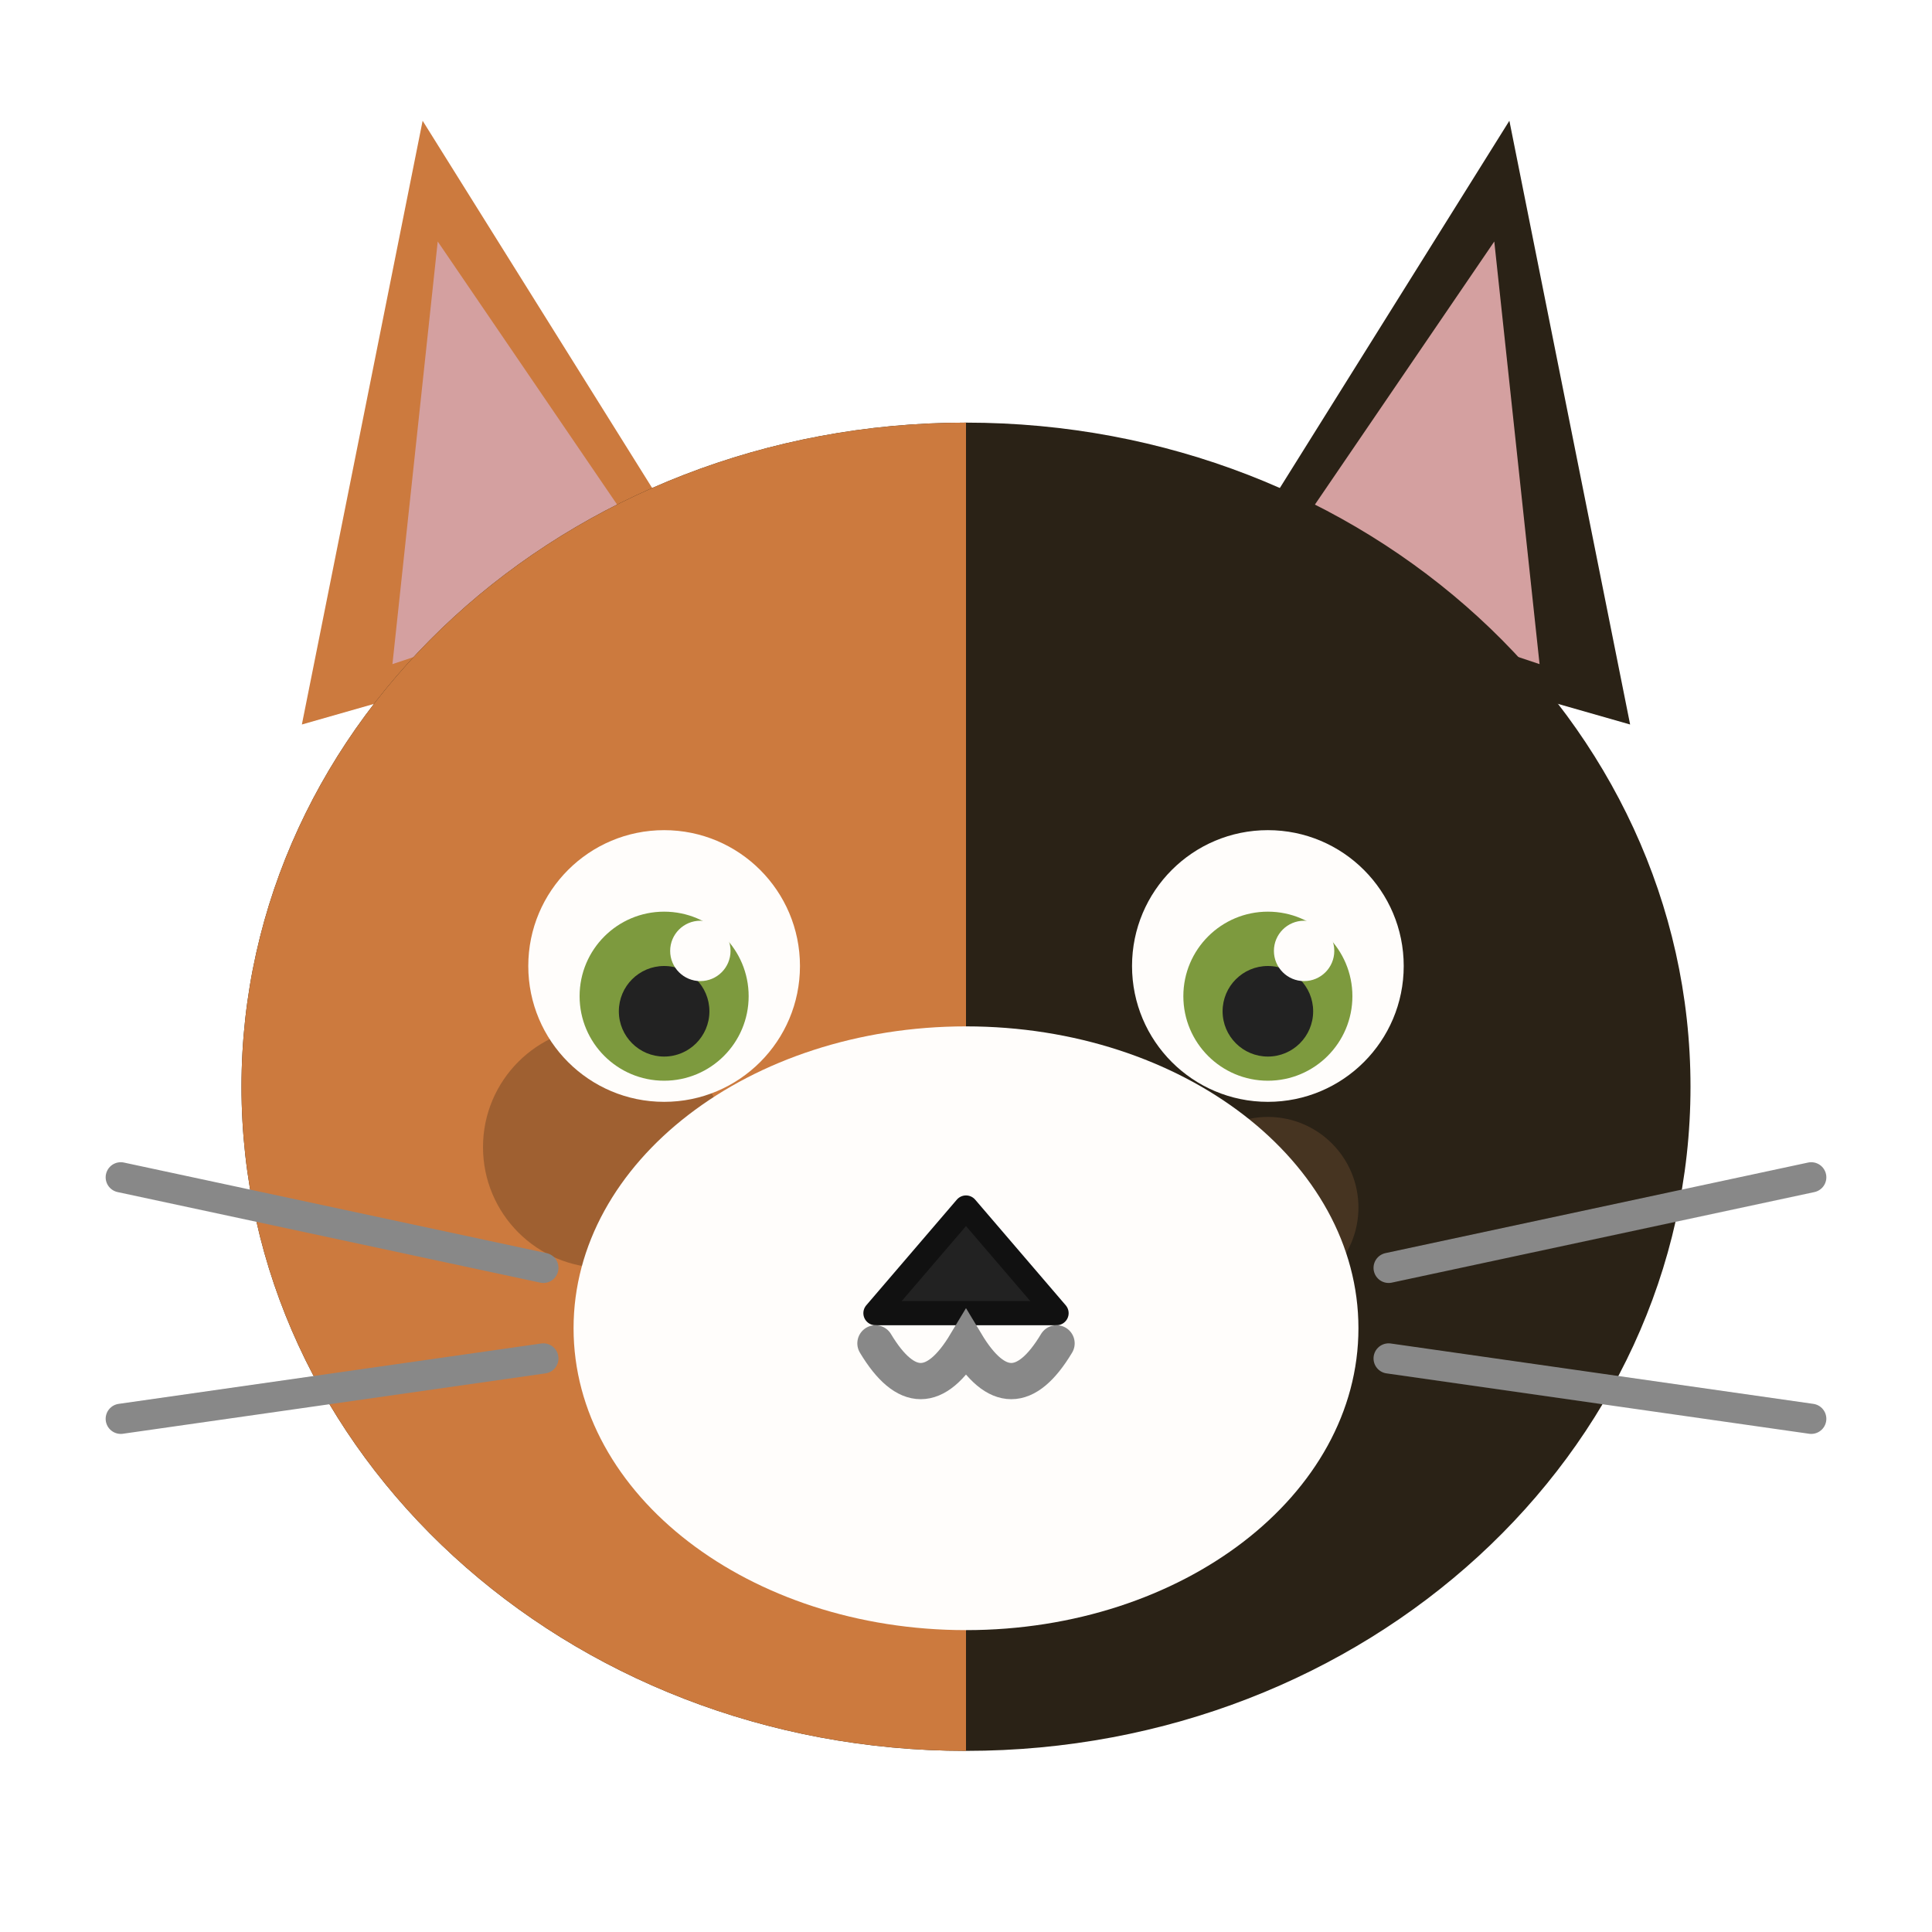
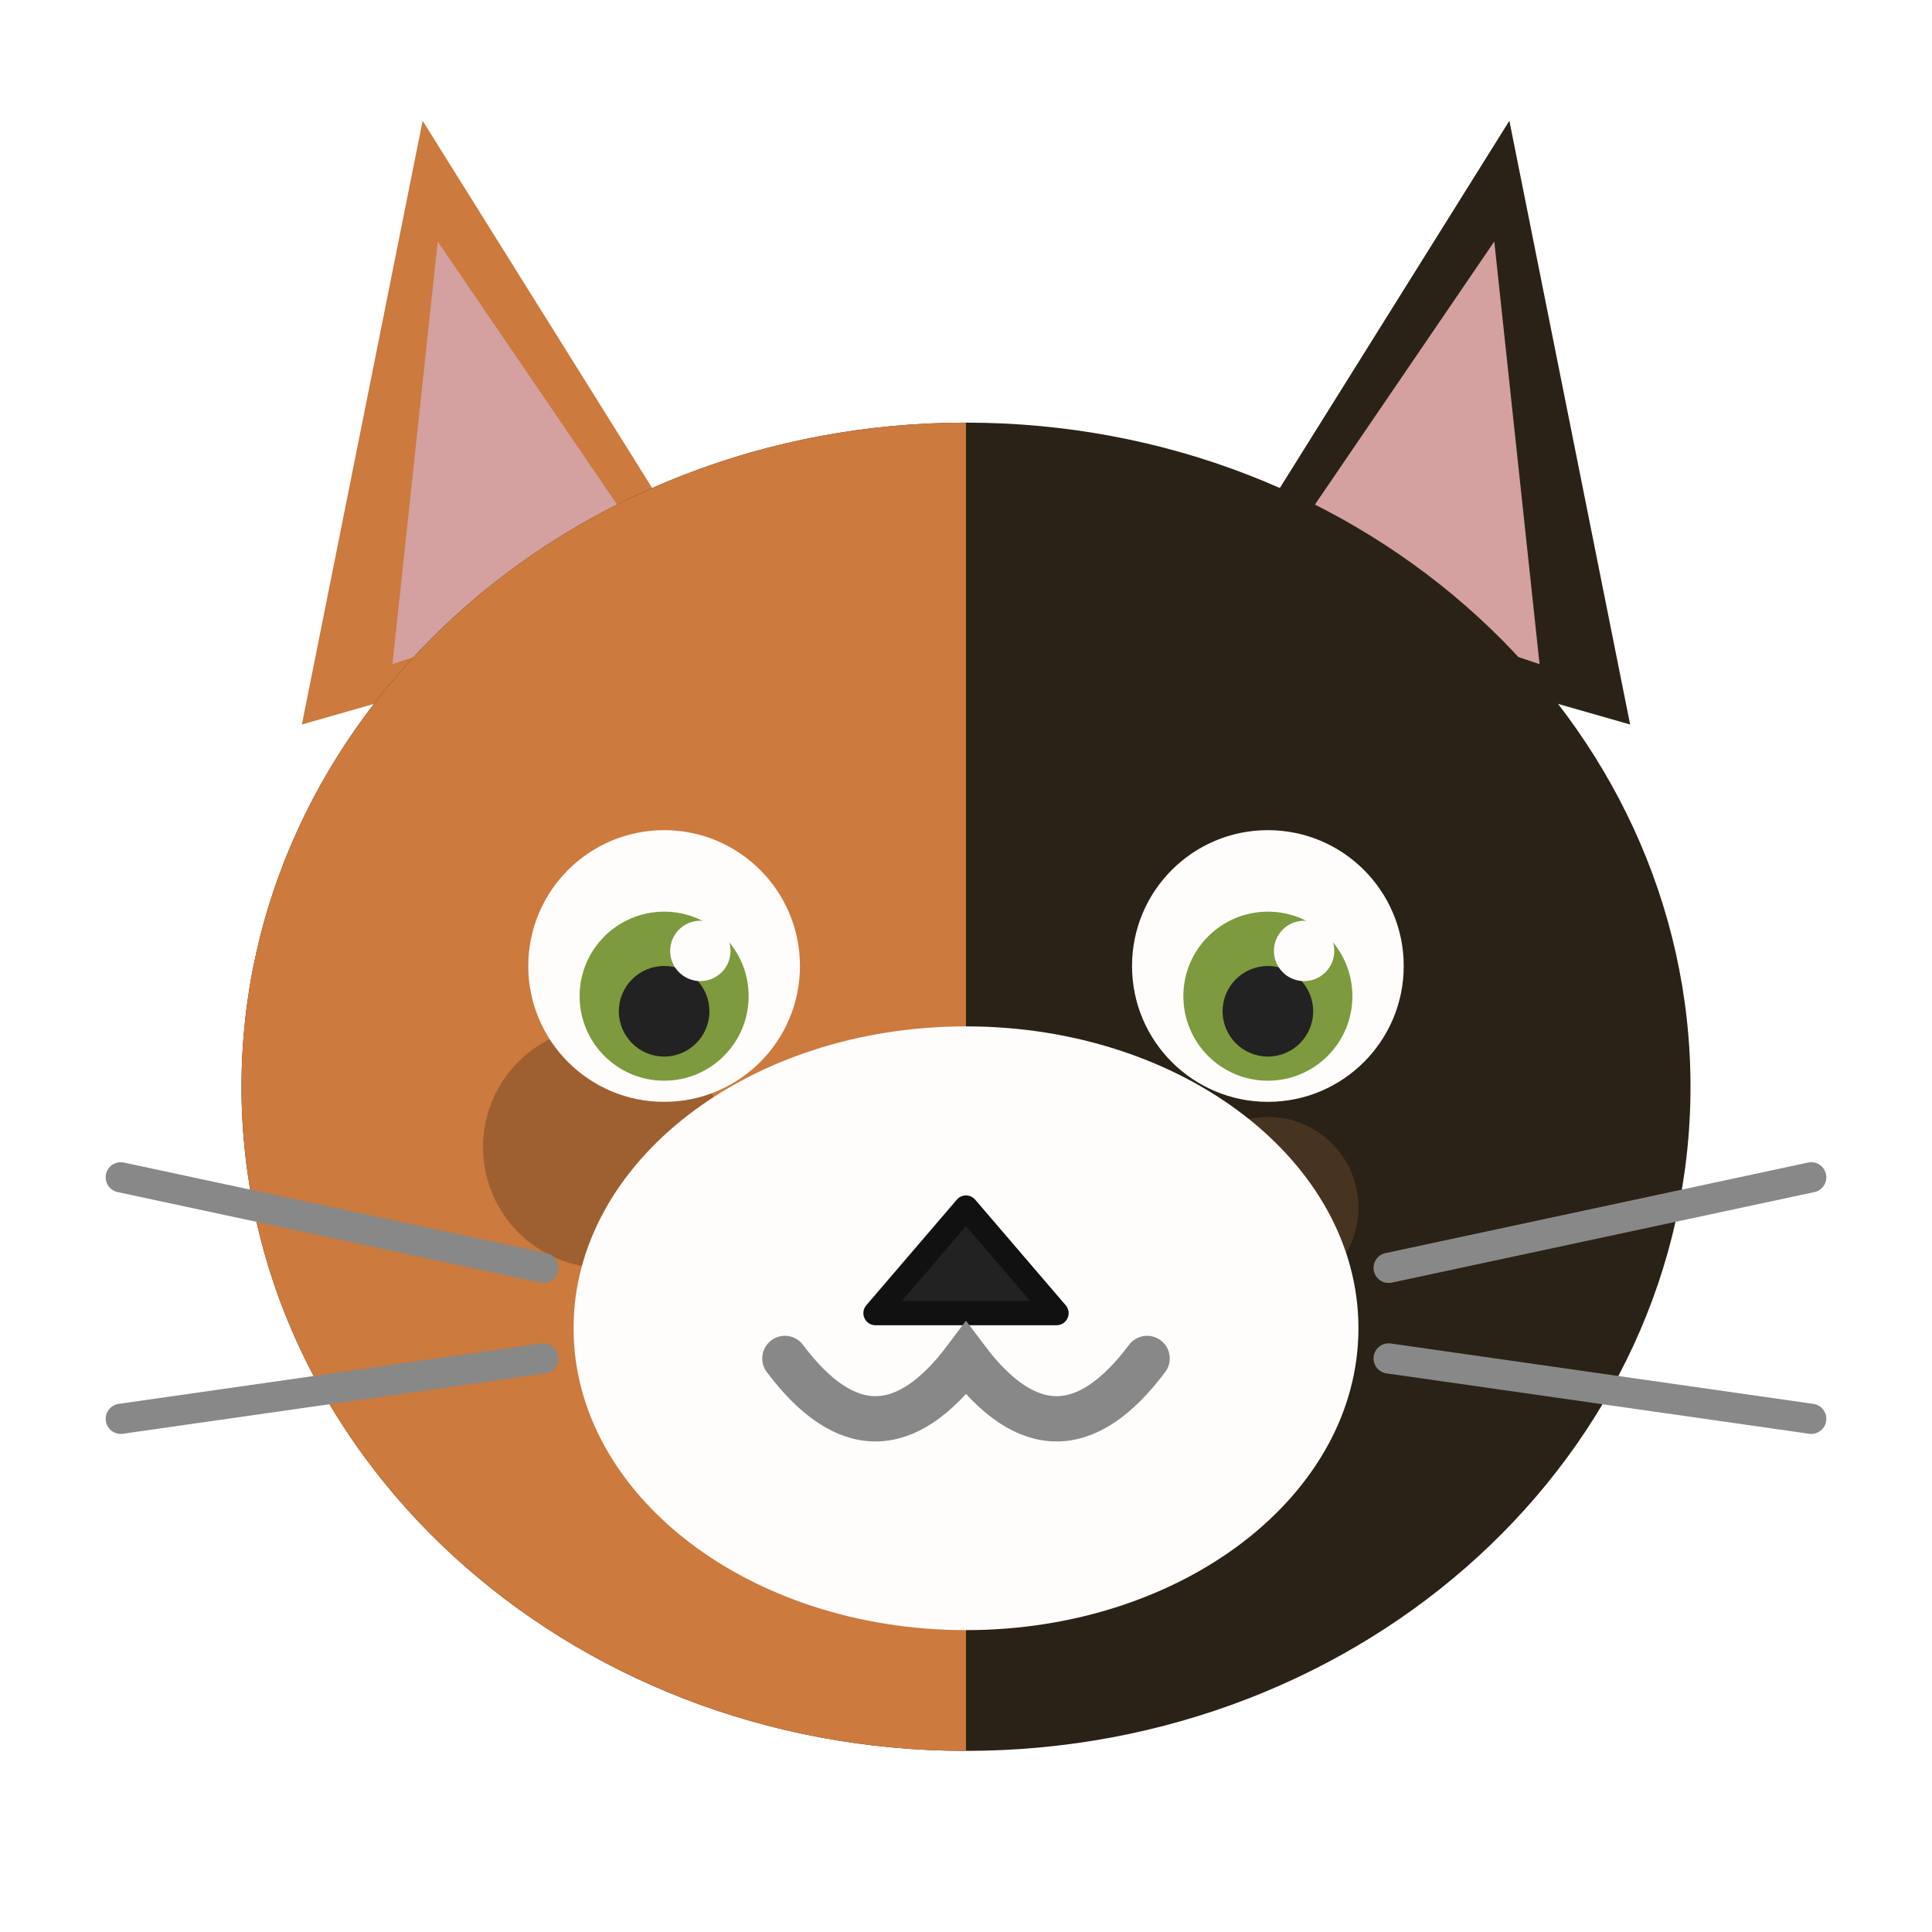
<svg xmlns="http://www.w3.org/2000/svg" viewBox="0 0 64 64" fill="none">
  <defs>
    <clipPath id="head-clip">
      <ellipse cx="32" cy="36" rx="24" ry="22" />
    </clipPath>
  </defs>
  <path d="M10 24 L14 4 L24 20 Z" fill="#CC7A3E" />
  <path d="M40 20 L50 4 L54 24 Z" fill="#2A2216" />
  <path d="M13 22 L14.5 8 L22 19 Z" fill="#D4A0A0" />
  <path d="M42 19 L49.5 8 L51 22 Z" fill="#D4A0A0" />
  <ellipse cx="32" cy="36" rx="24" ry="22" fill="#2A2216" />
  <rect x="8" y="14" width="24" height="44" fill="#CC7A3E" clip-path="url(#head-clip)" />
  <circle cx="20" cy="38" r="4" fill="#5C3A1E" opacity="0.4" clip-path="url(#head-clip)" />
  <circle cx="42" cy="40" r="3" fill="#8B5E3C" opacity="0.3" clip-path="url(#head-clip)" />
  <ellipse cx="32" cy="44" rx="13" ry="10" fill="#FFFDFB" />
  <circle cx="22" cy="32" r="4.5" fill="#FFFDFB" />
  <circle cx="22" cy="33" r="2.8" fill="#7D9A3E" />
  <circle cx="22" cy="33.5" r="1.5" fill="#222" />
  <circle cx="23.2" cy="31.5" r="1" fill="#FFFDFB" />
  <circle cx="42" cy="32" r="4.5" fill="#FFFDFB" />
  <circle cx="42" cy="33" r="2.8" fill="#7D9A3E" />
  <circle cx="42" cy="33.5" r="1.5" fill="#222" />
  <circle cx="43.2" cy="31.5" r="1" fill="#FFFDFB" />
  <path d="M32 40 L29 43.5 L35 43.5 Z" fill="#222" stroke="#111" stroke-width="0.8" stroke-linejoin="round" />
-   <path d="M29 44.5 Q30.5 47 32 44.5 Q33.5 47 35 44.5" stroke="#888" stroke-width="1.2" fill="none" stroke-linecap="round" />
+   <path d="M26 45 Q29 49 32 45 Q35 49 38 45" stroke="#888" stroke-width="1.5" fill="none" stroke-linecap="round" />
  <line x1="18" y1="42" x2="4" y2="39" stroke="#888" stroke-width="1" stroke-linecap="round" />
  <line x1="18" y1="45" x2="4" y2="47" stroke="#888" stroke-width="1" stroke-linecap="round" />
  <line x1="46" y1="42" x2="60" y2="39" stroke="#888" stroke-width="1" stroke-linecap="round" />
  <line x1="46" y1="45" x2="60" y2="47" stroke="#888" stroke-width="1" stroke-linecap="round" />
</svg>
